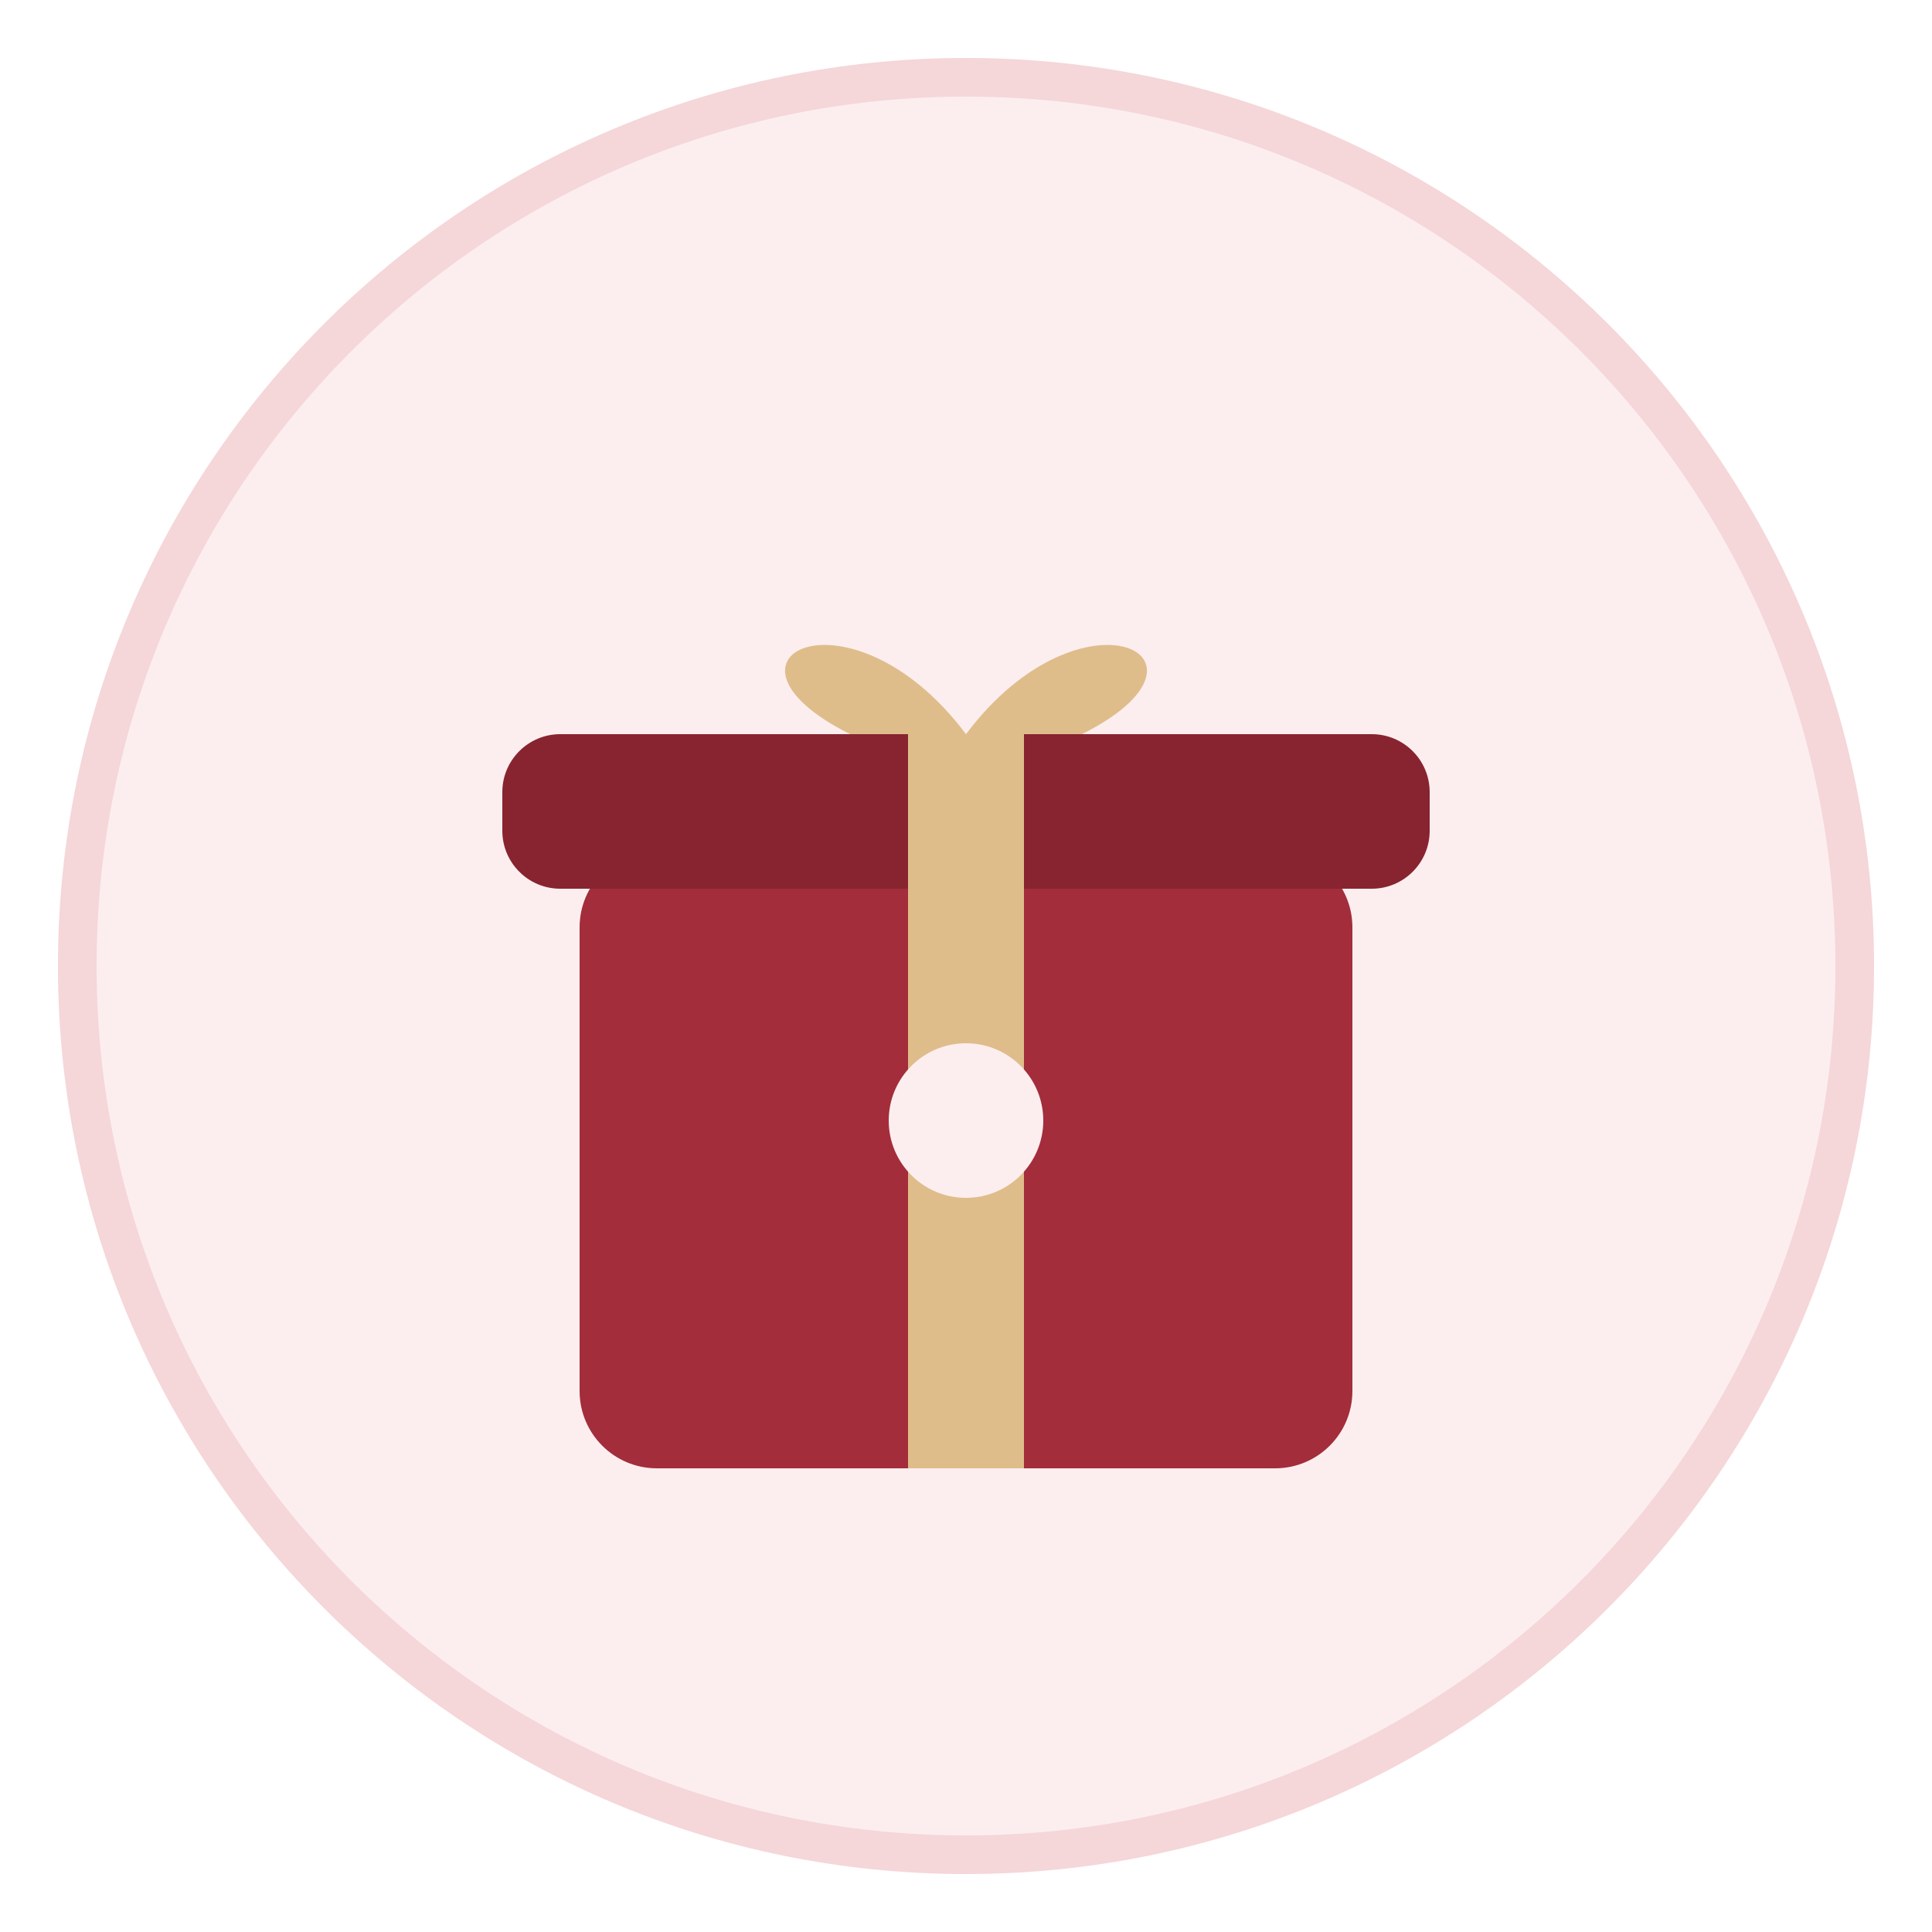
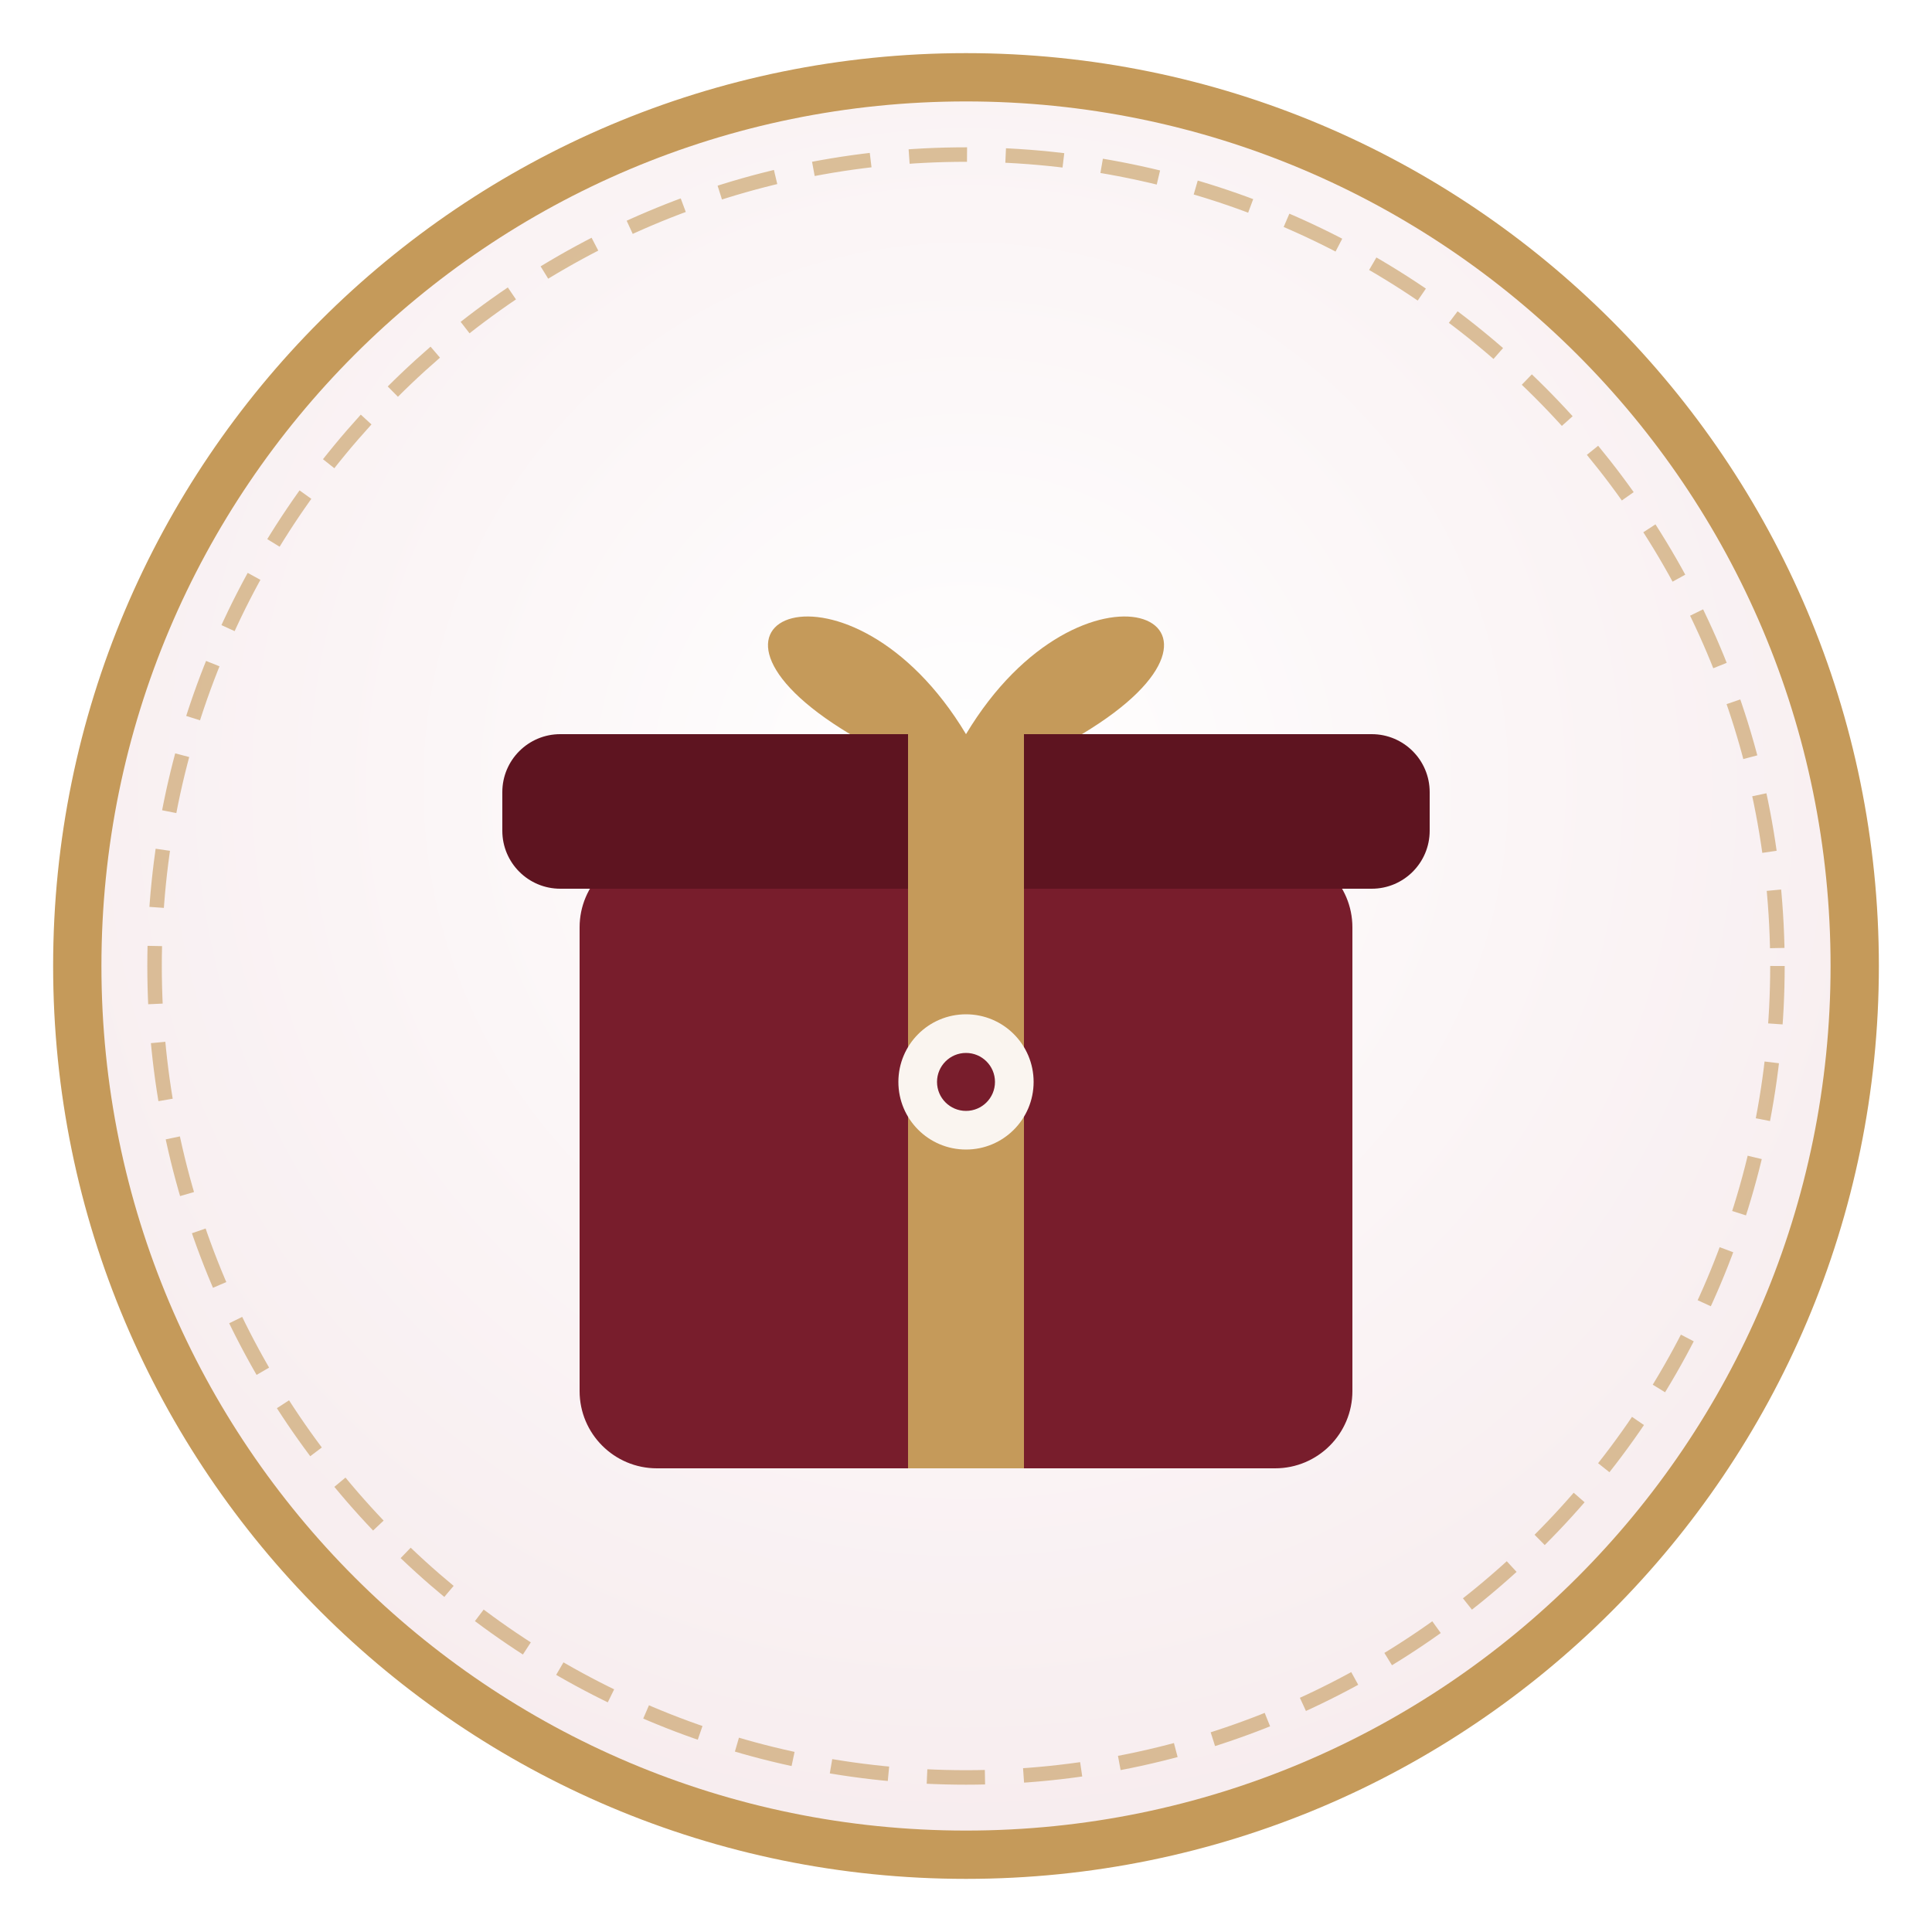
<svg xmlns="http://www.w3.org/2000/svg" viewBox="0 0 100 100" width="100%" height="100%">
-   <circle cx="50" cy="50" r="46" fill="#FCEEEF" stroke="#F5D6D9" stroke-width="2" />
-   <rect x="30" y="44" width="40" height="32" rx="4" fill="#A32D3B" />
-   <rect x="26" y="38" width="48" height="8" rx="3" fill="#872430" />
-   <rect x="47" y="38" width="6" height="38" fill="#DFBD8B" />
-   <path d="M50 38 C44 30 36 34 44 38 Z" fill="#DFBD8B" />
-   <path d="M50 38 C56 30 64 34 56 38 Z" fill="#DFBD8B" />
-   <circle cx="50" cy="58" r="4" fill="#FCEEEF" />
+   <defs>
+     <radialGradient id="gift-disc-glow" cx="50%" cy="40%" r="60%">
+       <stop offset="0%" stop-color="#FFFFFF" />
+       <stop offset="100%" stop-color="#F7ECEE" />
+     </radialGradient>
+   </defs>
+   <circle cx="50" cy="50" r="46" fill="url(#gift-disc-glow)" stroke="#C59A5A" stroke-width="2.5" />
+   <circle cx="50" cy="50" r="42" fill="none" stroke="#C59A5A" stroke-width="0.75" stroke-dasharray="3,2" opacity="0.6" />
+   <rect x="30" y="44" width="40" height="32" rx="4" fill="#781D2C" />
+   <rect x="26" y="38" width="48" height="8" rx="3" fill="#5E1420" />
+   <rect x="47" y="38" width="6" height="38" fill="#C59A5A" />
+   <path d="M50 38 C44 28 34 32 44 38 Z" fill="#C59A5A" />
+   <path d="M50 38 C56 28 66 32 56 38 Z" fill="#C59A5A" />
+   <circle cx="50" cy="56" r="3.5" fill="#FAF5F0" />
+   <circle cx="50" cy="56" r="1.5" fill="#781D2C" />
</svg>
